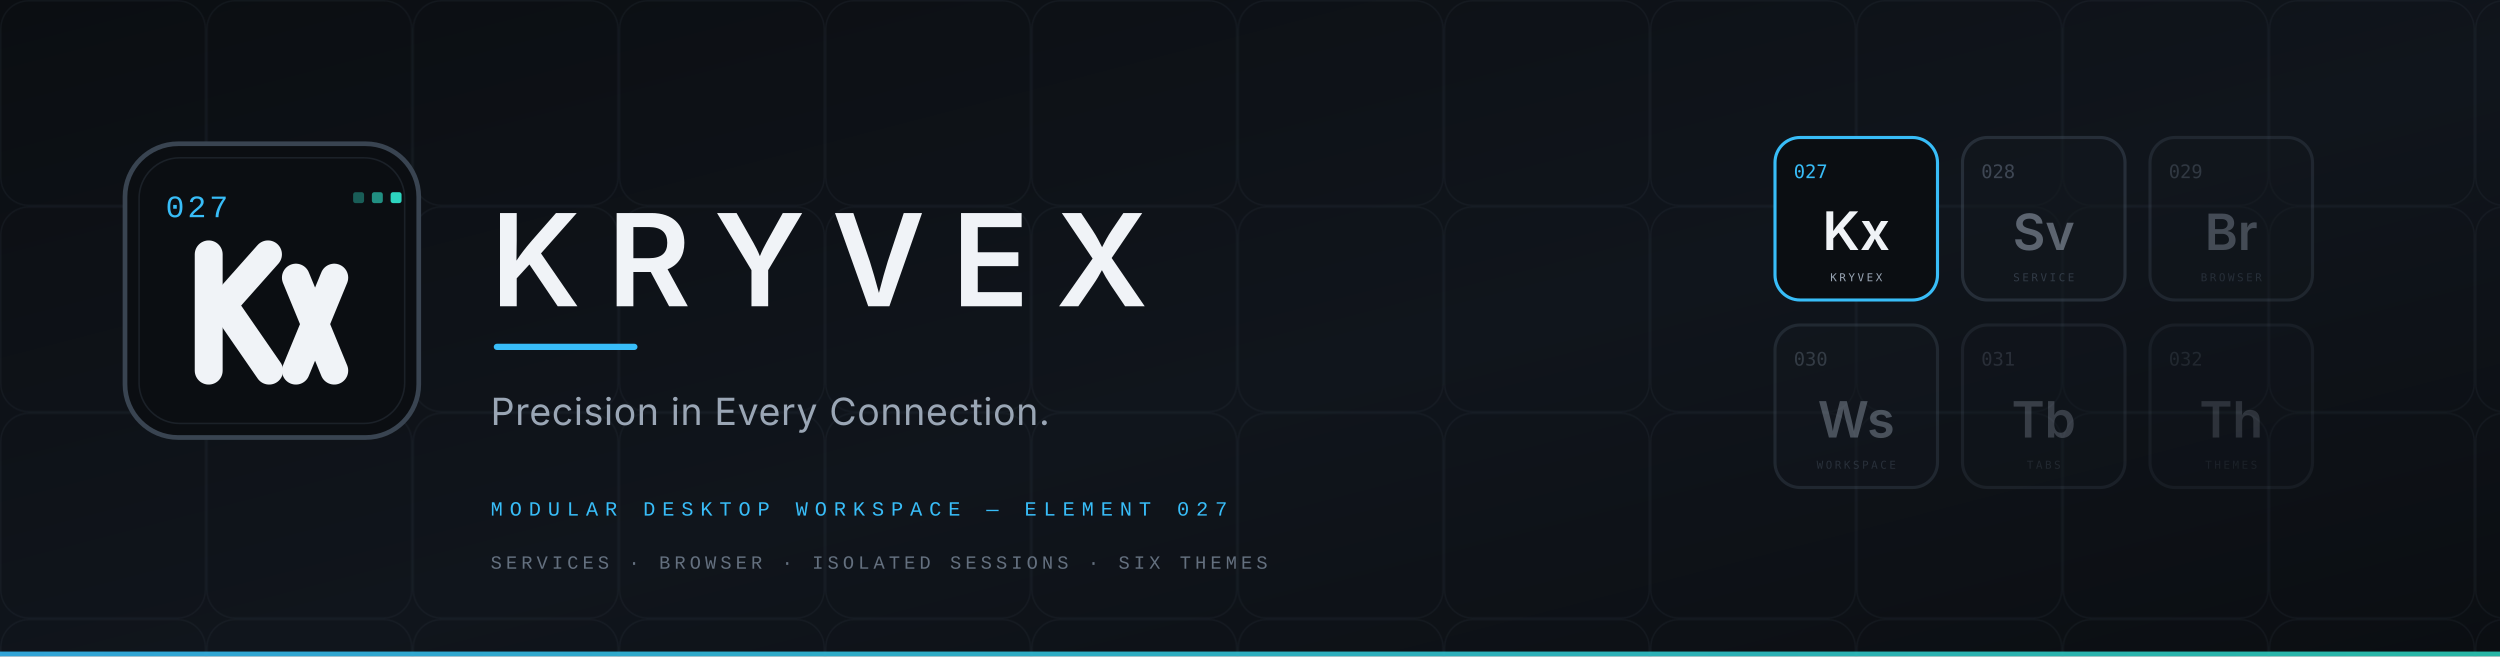
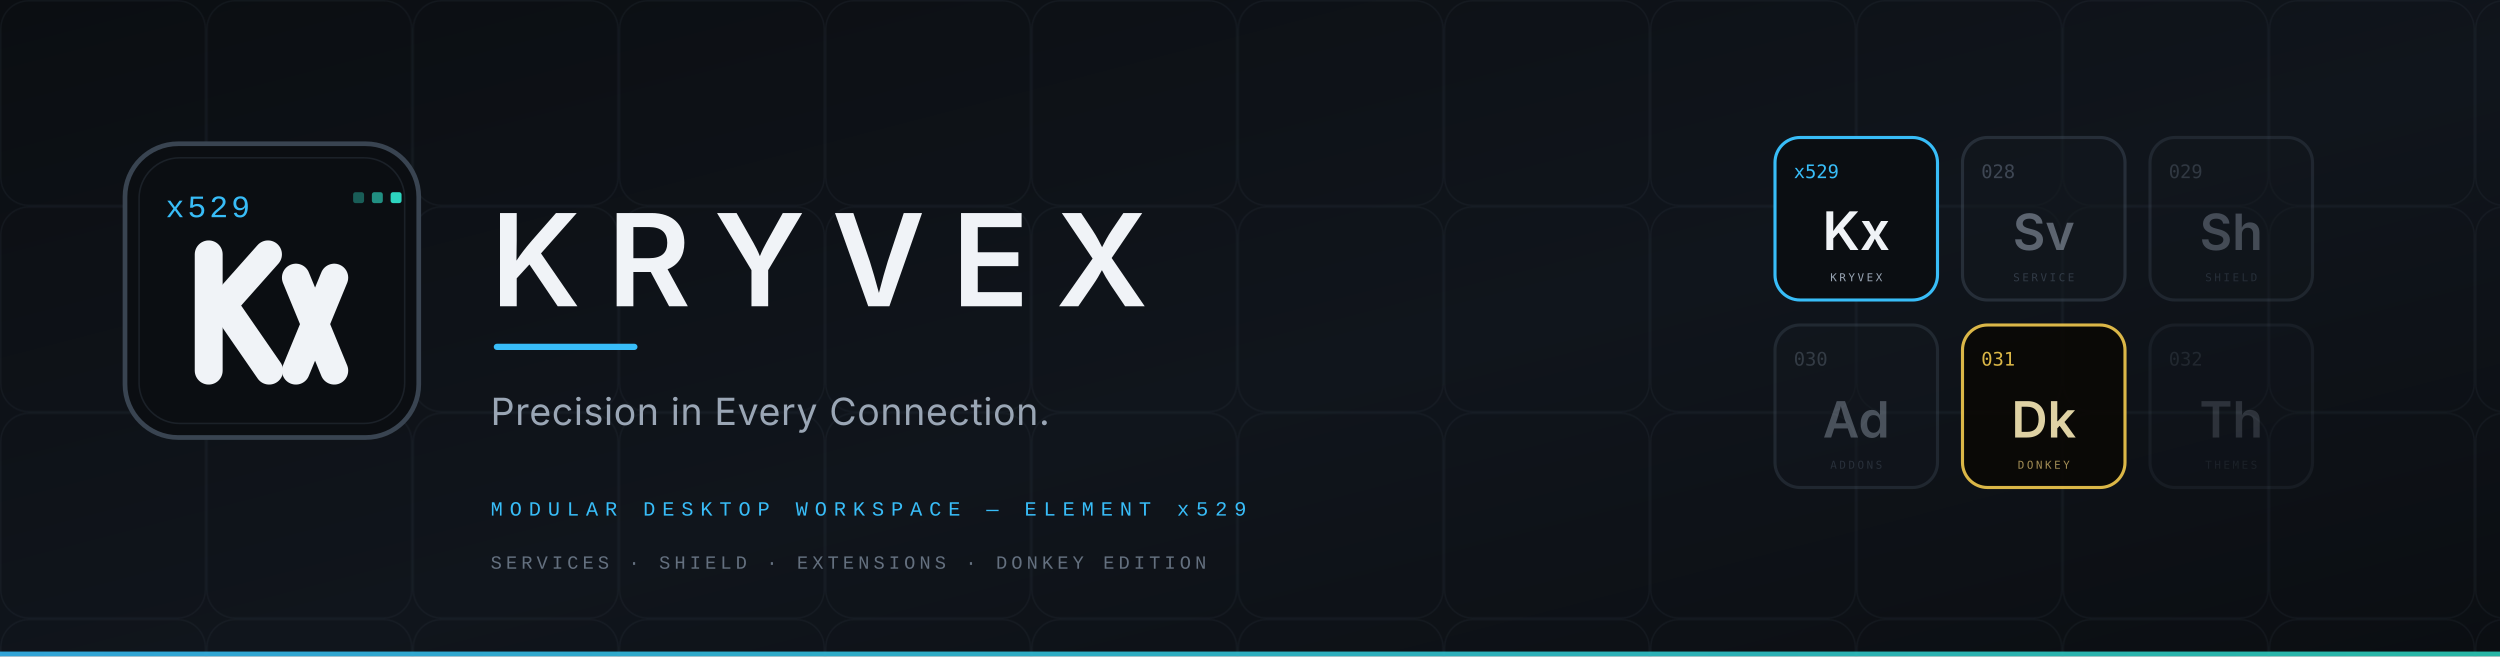
<svg xmlns="http://www.w3.org/2000/svg" viewBox="0 0 1600 420" width="1600" height="420" role="img" aria-label="Kryvex — Precision in Every Connection">
  <defs>
    <linearGradient id="banner-bg" x1="0" y1="0" x2="1" y2="1">
      <stop offset="0" stop-color="#0B0E12" />
      <stop offset="0.55" stop-color="#10151C" />
      <stop offset="1" stop-color="#0B0E12" />
    </linearGradient>
    <linearGradient id="accent-line" x1="0" y1="0" x2="1" y2="0">
      <stop offset="0" stop-color="#38BDF8" />
      <stop offset="1" stop-color="#2DD4BF" />
    </linearGradient>
    <pattern id="tile-grid" width="132" height="132" patternUnits="userSpaceOnUse">
      <rect x="0.5" y="0.5" width="131" height="131" rx="18" fill="none" stroke="#394451" stroke-width="1" opacity="0.16" />
    </pattern>
  </defs>
  <rect width="1600" height="420" fill="url(#banner-bg)" />
  <rect width="1600" height="420" fill="url(#tile-grid)" />
  <rect y="417" width="1600" height="3" fill="url(#accent-line)" opacity="0.85" />
  <g transform="translate(80 92)">
    <rect width="188" height="188" rx="34" fill="#0B0E12" stroke="#394451" stroke-width="3" />
    <rect x="9" y="9" width="170" height="170" rx="26" fill="none" stroke="#394451" stroke-width="1" opacity="0.35" />
-     <text x="26" y="47" fill="#38BDF8" font-family="'Cascadia Mono',Consolas,'Courier New',monospace" font-size="20" letter-spacing="2">027</text>
+     <text x="26" y="47" fill="#38BDF8" font-family="'Cascadia Mono',Consolas,'Courier New',monospace" font-size="20" letter-spacing="2">x529</text>
    <g fill="#2DD4BF">
      <rect x="146" y="31" width="7" height="7" rx="1.5" opacity="0.4" />
      <rect x="158" y="31" width="7" height="7" rx="1.5" opacity="0.65" />
      <rect x="170" y="31" width="7" height="7" rx="1.5" />
    </g>
    <g transform="translate(93 108) scale(0.372) translate(-256 -256)" fill="none" stroke="#F0F3F7" stroke-width="48" stroke-linecap="round" stroke-linejoin="round">
      <path d="M150 156V356" />
      <path d="M252 156L172 246" />
      <path d="M178 246L254 356" />
      <path d="M300 196L366 356" />
      <path d="M366 196L300 356" />
    </g>
  </g>
  <text x="314" y="196" fill="#F0F3F7" font-family="Inter,'Segoe UI',Helvetica,Arial,sans-serif" font-size="82" font-weight="600" letter-spacing="17">KRYVEX</text>
  <rect x="316" y="220" width="92" height="4" rx="2" fill="#38BDF8" />
  <text x="314" y="272" fill="#9AA6B5" font-family="Inter,'Segoe UI',Helvetica,Arial,sans-serif" font-size="24" letter-spacing="0.4">Precision in Every Connection.</text>
-   <text x="314" y="330" fill="#38BDF8" font-family="'Cascadia Mono',Consolas,'Courier New',monospace" font-size="13" letter-spacing="4.4">MODULAR DESKTOP WORKSPACE — ELEMENT 027</text>
-   <text x="314" y="364" fill="#64707F" font-family="'Cascadia Mono',Consolas,'Courier New',monospace" font-size="12" letter-spacing="2.6">SERVICES · BROWSER · ISOLATED SESSIONS · SIX THEMES</text>
+   <text x="314" y="330" fill="#38BDF8" font-family="'Cascadia Mono',Consolas,'Courier New',monospace" font-size="13" letter-spacing="4.4">MODULAR DESKTOP WORKSPACE — ELEMENT x529</text>
+   <text x="314" y="364" fill="#64707F" font-family="'Cascadia Mono',Consolas,'Courier New',monospace" font-size="12" letter-spacing="2.6">SERVICES · SHIELD · EXTENSIONS · DONKEY EDITION</text>
  <g transform="translate(1136 88)">
    <g>
      <rect width="104" height="104" rx="16" fill="#0B0E12" stroke="#38BDF8" stroke-width="2" />
-       <text x="12" y="26" fill="#38BDF8" font-family="'Cascadia Mono',Consolas,monospace" font-size="12">027</text>
+       <text x="12" y="26" fill="#38BDF8" font-family="'Cascadia Mono',Consolas,monospace" font-size="12">x529</text>
      <text x="52" y="72" text-anchor="middle" fill="#F0F3F7" font-family="Inter,'Segoe UI',Helvetica,sans-serif" font-size="34" font-weight="600">Kx</text>
      <text x="52" y="92" text-anchor="middle" fill="#9AA6B5" font-family="'Cascadia Mono',Consolas,monospace" font-size="7" letter-spacing="1.6">KRYVEX</text>
    </g>
    <g transform="translate(120 0)" opacity="0.55">
      <rect width="104" height="104" rx="16" fill="#12171E" stroke="#394451" stroke-width="2" />
      <text x="12" y="26" fill="#64707F" font-family="'Cascadia Mono',Consolas,monospace" font-size="12">028</text>
      <text x="52" y="72" text-anchor="middle" fill="#9AA6B5" font-family="Inter,'Segoe UI',Helvetica,sans-serif" font-size="32" font-weight="600">Sv</text>
      <text x="52" y="92" text-anchor="middle" fill="#4C5968" font-family="'Cascadia Mono',Consolas,monospace" font-size="7" letter-spacing="1.6">SERVICE</text>
    </g>
    <g transform="translate(240 0)" opacity="0.38">
      <rect width="104" height="104" rx="16" fill="#12171E" stroke="#394451" stroke-width="2" />
      <text x="12" y="26" fill="#64707F" font-family="'Cascadia Mono',Consolas,monospace" font-size="12">029</text>
-       <text x="52" y="72" text-anchor="middle" fill="#9AA6B5" font-family="Inter,'Segoe UI',Helvetica,sans-serif" font-size="32" font-weight="600">Br</text>
-       <text x="52" y="92" text-anchor="middle" fill="#4C5968" font-family="'Cascadia Mono',Consolas,monospace" font-size="7" letter-spacing="1.6">BROWSER</text>
+       <text x="52" y="72" text-anchor="middle" fill="#9AA6B5" font-family="Inter,'Segoe UI',Helvetica,sans-serif" font-size="32" font-weight="600">Sh</text>
+       <text x="52" y="92" text-anchor="middle" fill="#4C5968" font-family="'Cascadia Mono',Consolas,monospace" font-size="7" letter-spacing="1.6">SHIELD</text>
    </g>
    <g transform="translate(0 120)" opacity="0.42">
      <rect width="104" height="104" rx="16" fill="#12171E" stroke="#394451" stroke-width="2" />
      <text x="12" y="26" fill="#64707F" font-family="'Cascadia Mono',Consolas,monospace" font-size="12">030</text>
-       <text x="52" y="72" text-anchor="middle" fill="#9AA6B5" font-family="Inter,'Segoe UI',Helvetica,sans-serif" font-size="32" font-weight="600">Ws</text>
-       <text x="52" y="92" text-anchor="middle" fill="#4C5968" font-family="'Cascadia Mono',Consolas,monospace" font-size="7" letter-spacing="1.6">WORKSPACE</text>
+       <text x="52" y="72" text-anchor="middle" fill="#9AA6B5" font-family="Inter,'Segoe UI',Helvetica,sans-serif" font-size="32" font-weight="600">Ad</text>
+       <text x="52" y="92" text-anchor="middle" fill="#4C5968" font-family="'Cascadia Mono',Consolas,monospace" font-size="7" letter-spacing="1.6">ADDONS</text>
    </g>
-     <g transform="translate(120 120)" opacity="0.3">
-       <rect width="104" height="104" rx="16" fill="#12171E" stroke="#394451" stroke-width="2" />
-       <text x="12" y="26" fill="#64707F" font-family="'Cascadia Mono',Consolas,monospace" font-size="12">031</text>
-       <text x="52" y="72" text-anchor="middle" fill="#9AA6B5" font-family="Inter,'Segoe UI',Helvetica,sans-serif" font-size="32" font-weight="600">Tb</text>
-       <text x="52" y="92" text-anchor="middle" fill="#4C5968" font-family="'Cascadia Mono',Consolas,monospace" font-size="7" letter-spacing="1.6">TABS</text>
+     <g transform="translate(120 120)" opacity="0.9">
+       <rect width="104" height="104" rx="16" fill="#0A0804" stroke="#F2C94C" stroke-width="2" />
+       <text x="12" y="26" fill="#F2C94C" font-family="'Cascadia Mono',Consolas,monospace" font-size="12">031</text>
+       <text x="52" y="72" text-anchor="middle" fill="#F6E7B4" font-family="Inter,'Segoe UI',Helvetica,sans-serif" font-size="32" font-weight="600">Dk</text>
+       <text x="52" y="92" text-anchor="middle" fill="#B39A5C" font-family="'Cascadia Mono',Consolas,monospace" font-size="7" letter-spacing="1.6">DONKEY</text>
    </g>
    <g transform="translate(240 120)" opacity="0.22">
      <rect width="104" height="104" rx="16" fill="#12171E" stroke="#394451" stroke-width="2" />
      <text x="12" y="26" fill="#64707F" font-family="'Cascadia Mono',Consolas,monospace" font-size="12">032</text>
      <text x="52" y="72" text-anchor="middle" fill="#9AA6B5" font-family="Inter,'Segoe UI',Helvetica,sans-serif" font-size="32" font-weight="600">Th</text>
      <text x="52" y="92" text-anchor="middle" fill="#4C5968" font-family="'Cascadia Mono',Consolas,monospace" font-size="7" letter-spacing="1.6">THEMES</text>
    </g>
  </g>
</svg>
